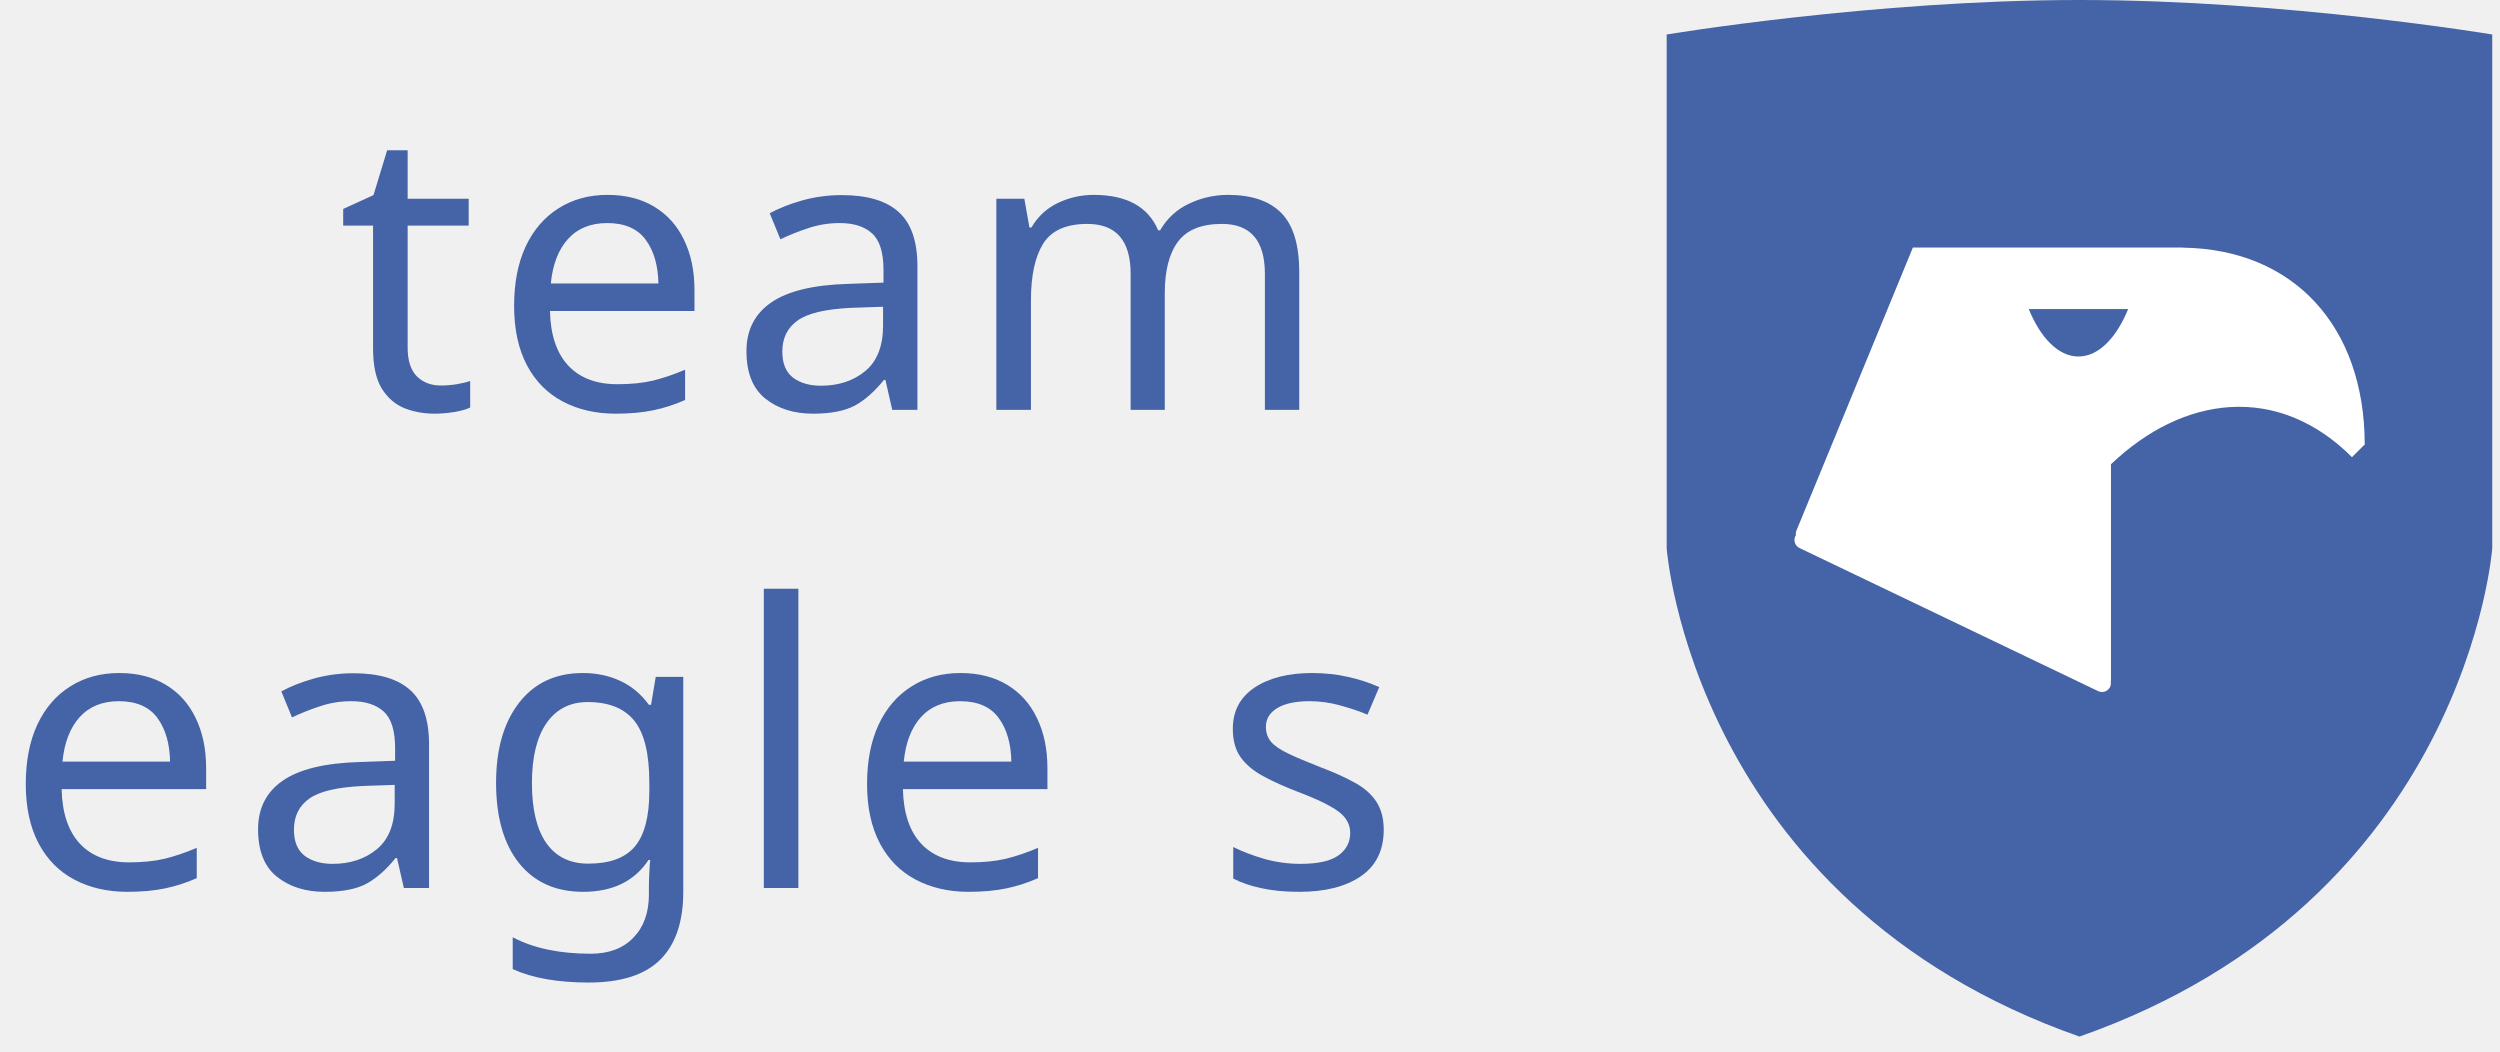
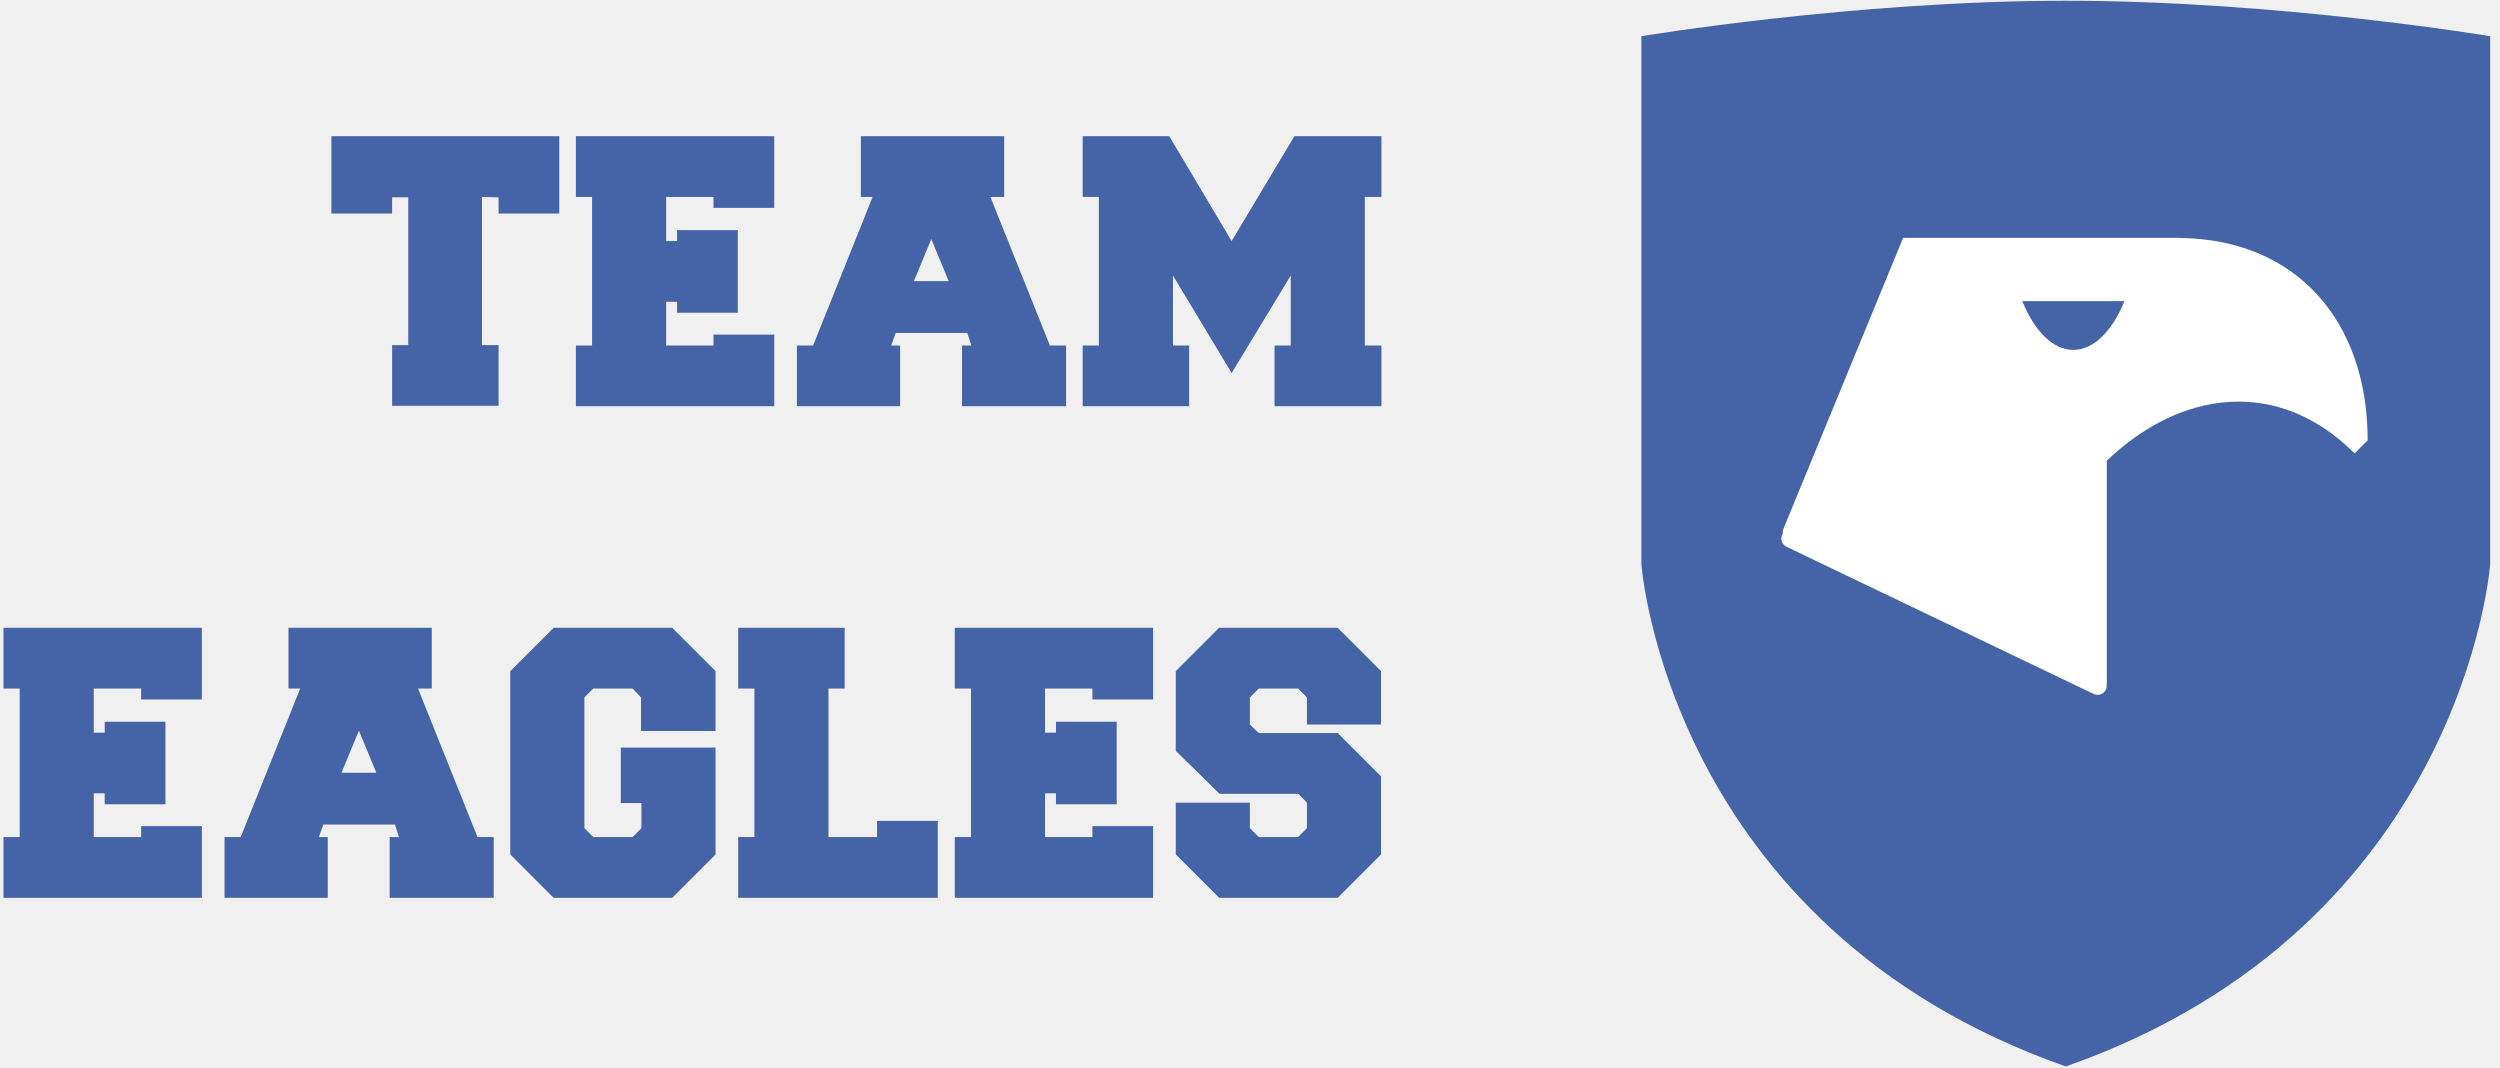
- <svg xmlns="http://www.w3.org/2000/svg" width="183px" height="77px" viewBox="0 0 183 77" version="1.1">
+ <svg xmlns="http://www.w3.org/2000/svg" width="178px" height="76px" viewBox="0 0 178 76" version="1.1">
  <defs />
-   <g id="Page-1" stroke="none" stroke-width="1" fill="none" fill-rule="evenodd">
-     <path d="M152.216,0 C167.324,0 182.432,2.525 182.432,2.525 L182.432,40.136 C182.432,40.136 180.544,65.935 152.216,75.878 C123.888,65.931 122,40.136 122,40.136 L122,2.525 C122,2.525 137.108,0 152.216,0" id="Imported-Layers-Copy-2" fill="#4563A7" />
-     <g id="Imported-Layers-Copy-3" transform="translate(131, 18)">
-       <g id="Imported-Layers">
-         <path d="M42.098,14.558 L42.098,14.534 C42.088,5.866 36.876,0.242 28.798,0.129 C28.781,0.129 28.766,0.119 28.747,0.119 L28.57,0.119 L28.55,0.119 L9.024,0.119 L0.49,20.861 C0.447,20.969 0.445,21.08 0.457,21.188 C0.447,21.207 0.428,21.219 0.418,21.238 C0.262,21.569 0.399,21.96 0.728,22.117 L22.582,32.589 C22.674,32.632 22.77,32.654 22.866,32.654 C23.111,32.654 23.347,32.517 23.46,32.281 C23.524,32.146 23.527,32.004 23.5,31.869 L23.524,31.869 L23.524,15.982 C26.187,13.452 29.175,12.001 32.196,11.801 C35.455,11.584 38.558,12.852 41.165,15.465 L42.072,14.558 L42.098,14.558" id="Fill-1" fill="#FFFFFF" />
-         <path d="M24.781,4.625 C23.922,6.725 22.62,8.096 21.141,8.096 C19.667,8.096 18.364,6.725 17.505,4.625 L24.781,4.625" id="Fill-2" fill="#4563A7" />
+   <g id="Page-2" stroke="none" stroke-width="1" fill="none" fill-rule="evenodd">
+     <g id="battle-scherm" transform="translate(-140, -279)">
+       <g id="powermeter-blauw-+-logo-blauw" transform="translate(140, 103.674)">
+         <g id="logo-blauw" transform="translate(0, 175.3304)">
+           <path d="M147.084,0.049 C162.192,0.049 177.3,2.574 177.3,2.574 L177.3,40.185 C177.3,40.185 175.413,65.984 147.084,75.927 C118.756,65.98 116.868,40.185 116.868,40.185 L116.868,2.574 C116.868,2.574 131.976,0.049 147.084,0.049" id="Imported-Layers-Copy-2" fill="#4563A7" />
+           <g id="Imported-Layers-Copy-3" transform="translate(126.4803, 16.8125)">
+             <g id="Imported-Layers">
+               <path d="M42.098,14.558 L42.098,14.534 C42.088,5.866 36.876,0.242 28.798,0.129 C28.781,0.129 28.766,0.119 28.747,0.119 L28.57,0.119 L28.55,0.119 L9.024,0.119 L0.49,20.861 C0.447,20.969 0.445,21.08 0.457,21.188 C0.447,21.207 0.428,21.219 0.418,21.238 C0.262,21.569 0.399,21.96 0.728,22.117 L22.582,32.589 C22.674,32.632 22.77,32.654 22.866,32.654 C23.111,32.654 23.347,32.517 23.46,32.281 C23.524,32.146 23.527,32.004 23.5,31.869 L23.524,31.869 L23.524,15.982 C26.187,13.452 29.175,12.001 32.196,11.801 C35.455,11.584 38.558,12.852 41.165,15.465 L42.072,14.558 L42.098,14.558" id="Fill-1" fill="#FFFFFF" />
+               <path d="M24.781,4.625 C23.922,6.725 22.62,8.096 21.141,8.096 C19.667,8.096 18.364,6.725 17.505,4.625 L24.781,4.625" id="Fill-2" fill="#4563A7" />
+             </g>
+           </g>
+           <path d="M39.821,15.2 L35.498,15.2 L35.498,14.047 L34.316,14.018 L34.316,24.567 L35.498,24.567 L35.498,28.89 L27.918,28.89 L27.918,24.567 L29.07,24.567 L29.07,14.047 L27.918,14.047 L27.918,15.2 L23.594,15.2 L23.594,9.695 L39.821,9.695 L39.821,15.2 Z M47.43,24.596 L50.802,24.596 L50.802,23.818 L55.125,23.818 L55.125,28.919 L41.003,28.919 L41.003,24.596 L42.155,24.596 L42.155,14.018 L41.003,14.018 L41.003,9.695 L55.125,9.695 L55.125,14.797 L50.802,14.797 L50.802,14.018 L47.43,14.018 L47.43,17.16 L48.208,17.16 L48.208,16.382 L52.531,16.382 L52.531,22.261 L48.208,22.261 L48.208,21.483 L47.43,21.483 L47.43,24.596 Z M71.496,9.695 L71.496,14.018 L70.516,14.018 L74.752,24.596 L75.905,24.596 L75.905,28.919 L68.498,28.919 L68.498,24.596 L69.161,24.596 L68.873,23.702 L63.771,23.702 L63.454,24.596 L64.088,24.596 L64.088,28.919 L56.739,28.919 L56.739,24.596 L57.892,24.596 L62.129,14.018 L61.293,14.018 L61.293,9.695 L71.496,9.695 Z M65.068,20.013 L67.547,20.013 L66.308,17.016 L65.068,20.013 Z M87.693,26.556 L83.514,19.61 L83.514,24.596 L84.667,24.596 L84.667,28.919 L77.087,28.919 L77.087,24.596 L78.24,24.596 L78.24,14.018 L77.087,14.018 L77.087,9.695 L83.255,9.695 L87.693,17.16 L92.161,9.695 L98.357,9.695 L98.357,14.018 L97.175,14.018 L97.175,24.596 L98.357,24.596 L98.357,28.919 L90.748,28.919 L90.748,24.596 L91.901,24.596 L91.901,19.61 L87.693,26.556 Z M6.676,59.596 L10.048,59.596 L10.048,58.818 L14.372,58.818 L14.372,63.919 L0.249,63.919 L0.249,59.596 L1.402,59.596 L1.402,49.018 L0.249,49.018 L0.249,44.695 L14.372,44.695 L14.372,49.797 L10.048,49.797 L10.048,49.018 L6.676,49.018 L6.676,52.16 L7.454,52.16 L7.454,51.382 L11.778,51.382 L11.778,57.261 L7.454,57.261 L7.454,56.483 L6.676,56.483 L6.676,59.596 Z M30.742,44.695 L30.742,49.018 L29.762,49.018 L33.999,59.596 L35.152,59.596 L35.152,63.919 L27.745,63.919 L27.745,59.596 L28.408,59.596 L28.119,58.702 L23.018,58.702 L22.701,59.596 L23.335,59.596 L23.335,63.919 L15.986,63.919 L15.986,59.596 L17.138,59.596 L21.375,49.018 L20.539,49.018 L20.539,44.695 L30.742,44.695 Z M24.315,55.013 L26.794,55.013 L25.554,52.016 L24.315,55.013 Z M50.946,53.226 L50.946,60.835 L47.862,63.919 L39.417,63.919 L36.333,60.835 L36.333,47.779 L39.417,44.695 L47.862,44.695 L50.946,47.779 L50.946,52.045 L45.643,52.045 L45.643,49.652 L45.038,49.018 L42.242,49.018 L41.608,49.652 L41.608,58.962 L42.242,59.596 L45.038,59.596 L45.672,58.962 L45.672,57.175 L44.202,57.175 L44.202,53.226 L50.946,53.226 Z M58.987,49.018 L58.987,59.596 L62.446,59.596 L62.446,58.443 L66.769,58.443 L66.769,63.919 L52.56,63.919 L52.56,59.596 L53.713,59.596 L53.713,49.018 L52.56,49.018 L52.56,44.695 L60.14,44.695 L60.14,49.018 L58.987,49.018 Z M74.407,59.596 L77.779,59.596 L77.779,58.818 L82.102,58.818 L82.102,63.919 L67.979,63.919 L67.979,59.596 L69.132,59.596 L69.132,49.018 L67.979,49.018 L67.979,44.695 L82.102,44.695 L82.102,49.797 L77.779,49.797 L77.779,49.018 L74.407,49.018 L74.407,52.16 L75.185,52.16 L75.185,51.382 L79.508,51.382 L79.508,57.261 L75.185,57.261 L75.185,56.483 L74.407,56.483 L74.407,59.596 Z M92.449,56.512 L86.829,56.512 L83.716,53.457 L83.716,47.779 L86.8,44.695 L95.244,44.695 L98.328,47.779 L98.328,51.583 L93.054,51.583 L93.054,49.652 L92.42,49.018 L89.624,49.018 L88.99,49.652 L88.99,51.583 L89.624,52.189 L95.244,52.189 L98.328,55.273 L98.328,60.835 L95.244,63.919 L86.8,63.919 L83.716,60.835 L83.716,57.146 L88.99,57.146 L88.99,58.962 L89.624,59.596 L92.42,59.596 L93.054,58.962 L93.054,57.146 L92.449,56.512 Z" id="team" fill="#4563A7" />
+         </g>
      </g>
    </g>
-     <text id="team" font-family="Freshman" font-size="28.821" font-weight="normal" line-spacing="35" letter-spacing="1" fill="#4563A7">
-       <tspan x="24.652" y="30">team</tspan>
-       <tspan x="0.307" y="65">eagle</tspan>
-       <tspan x="88.774" y="65">s</tspan>
-     </text>
  </g>
</svg>
